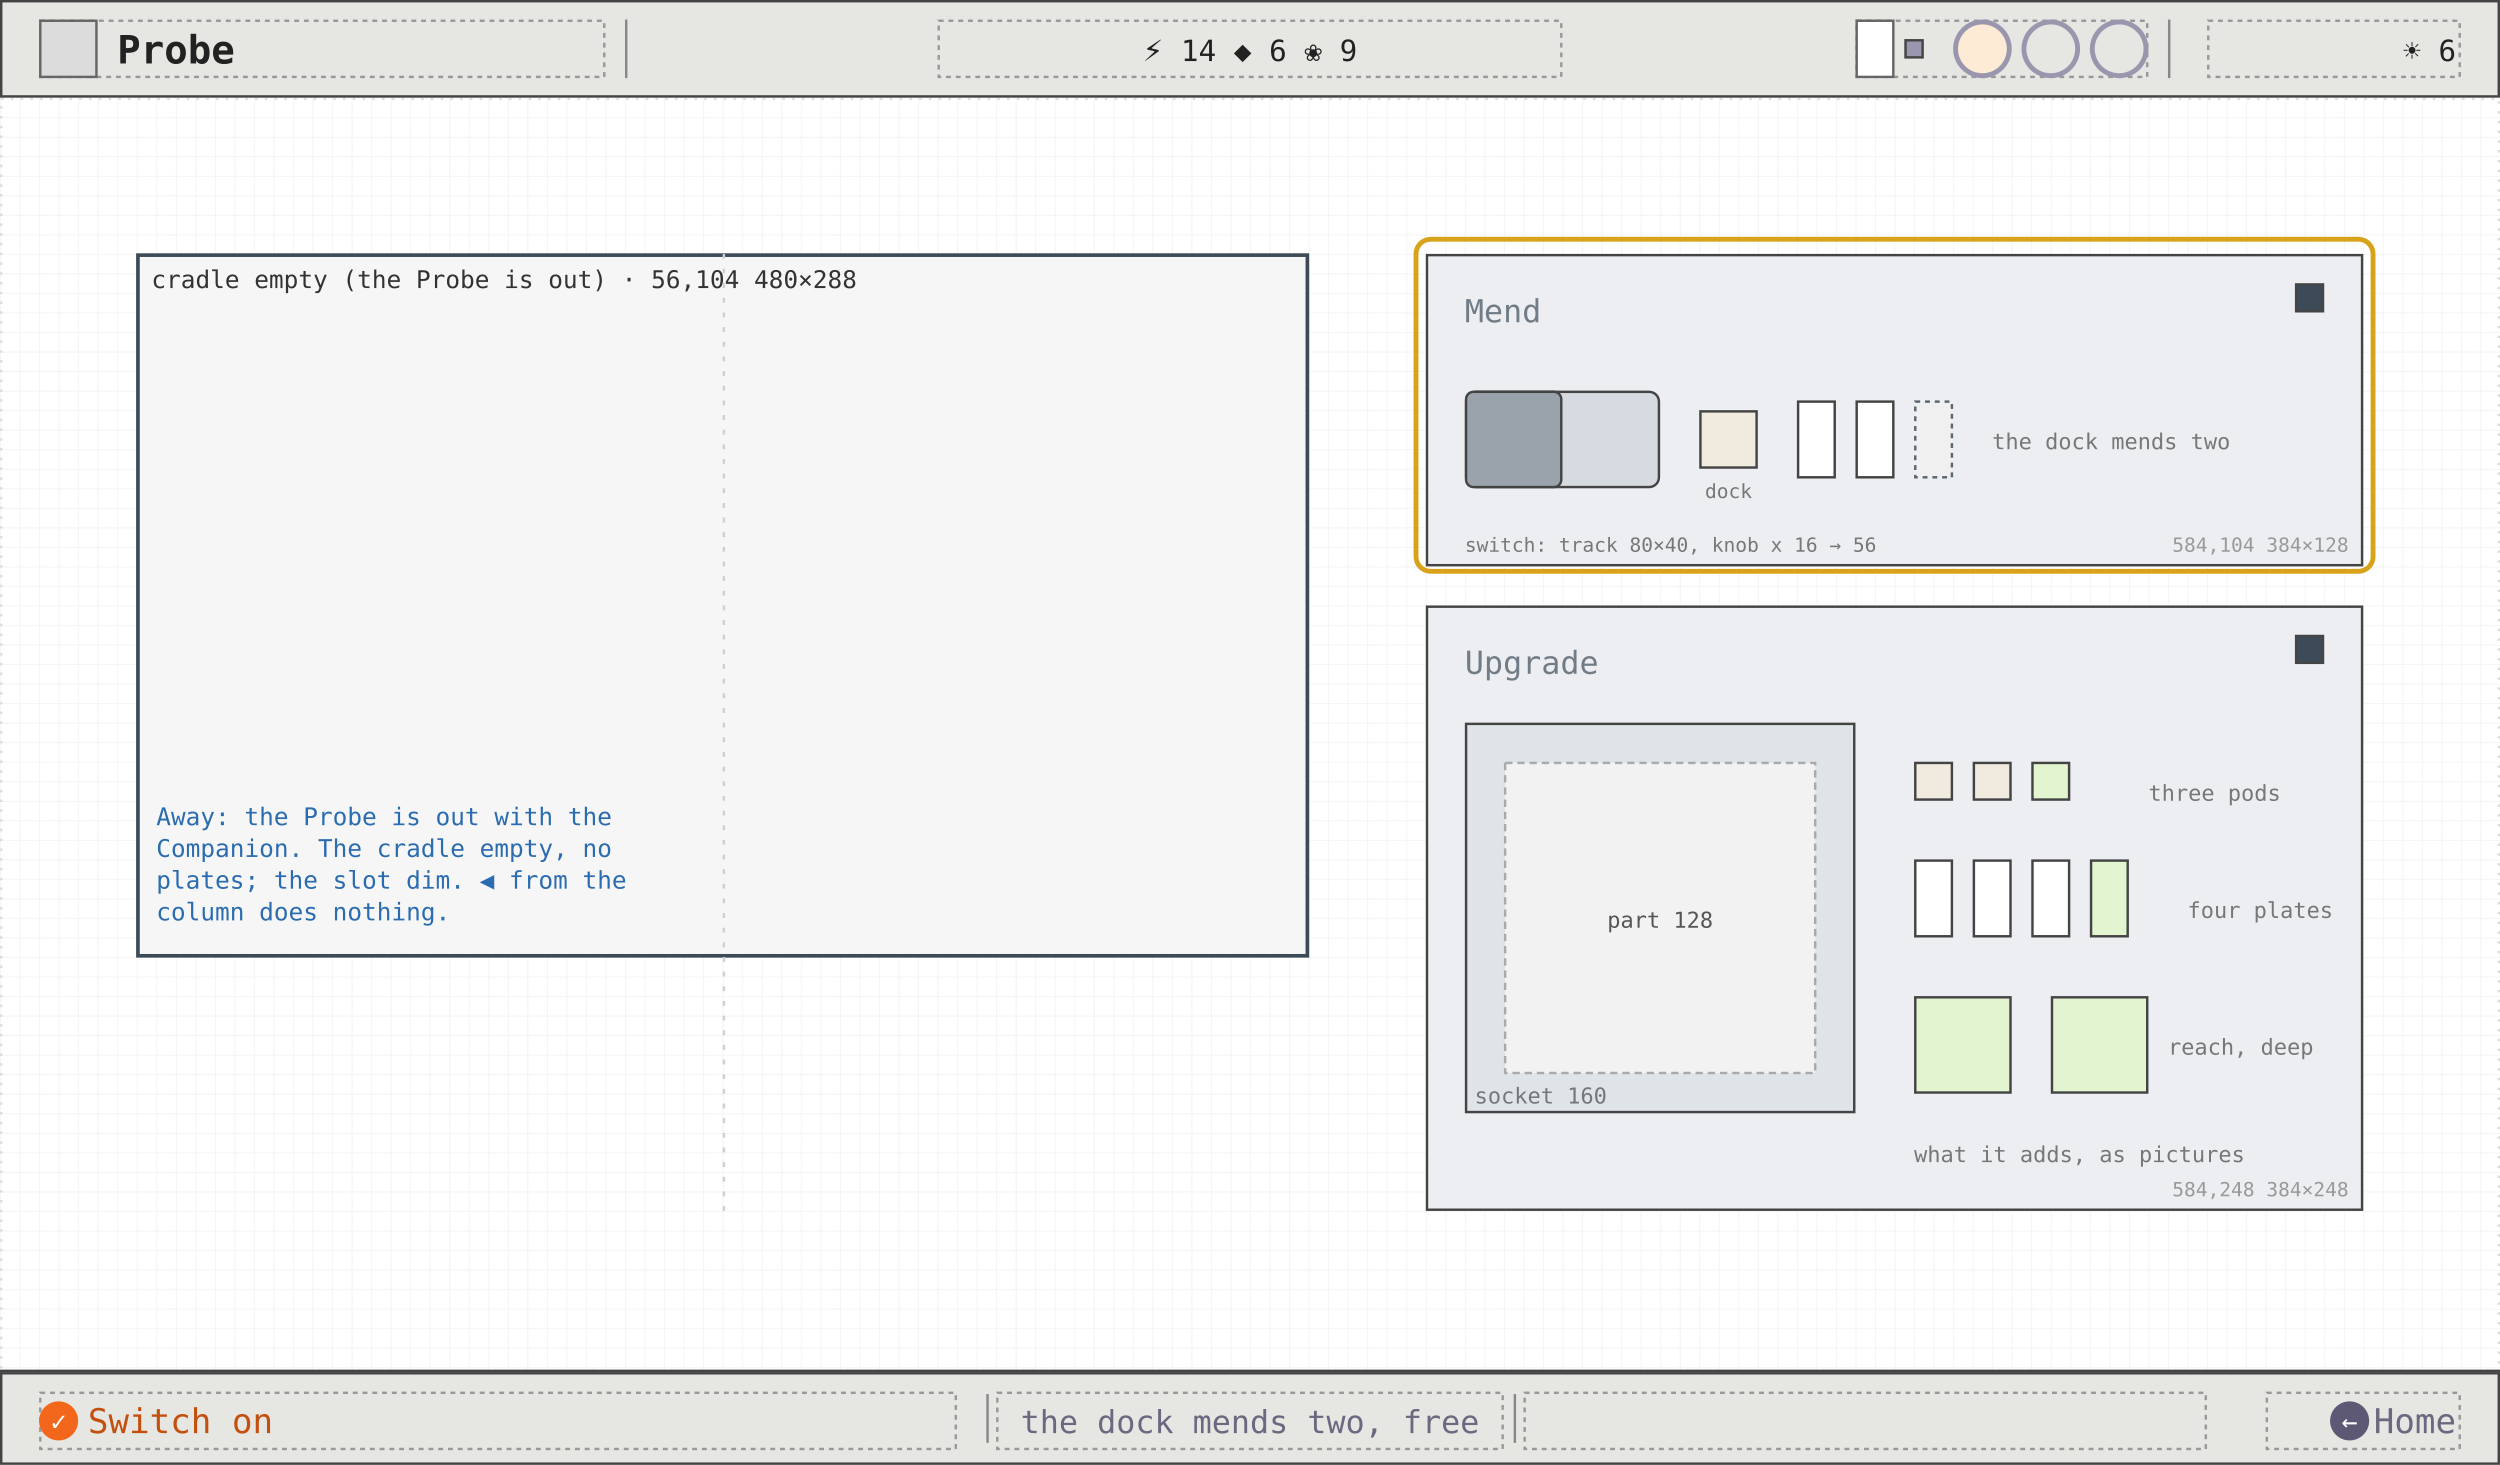
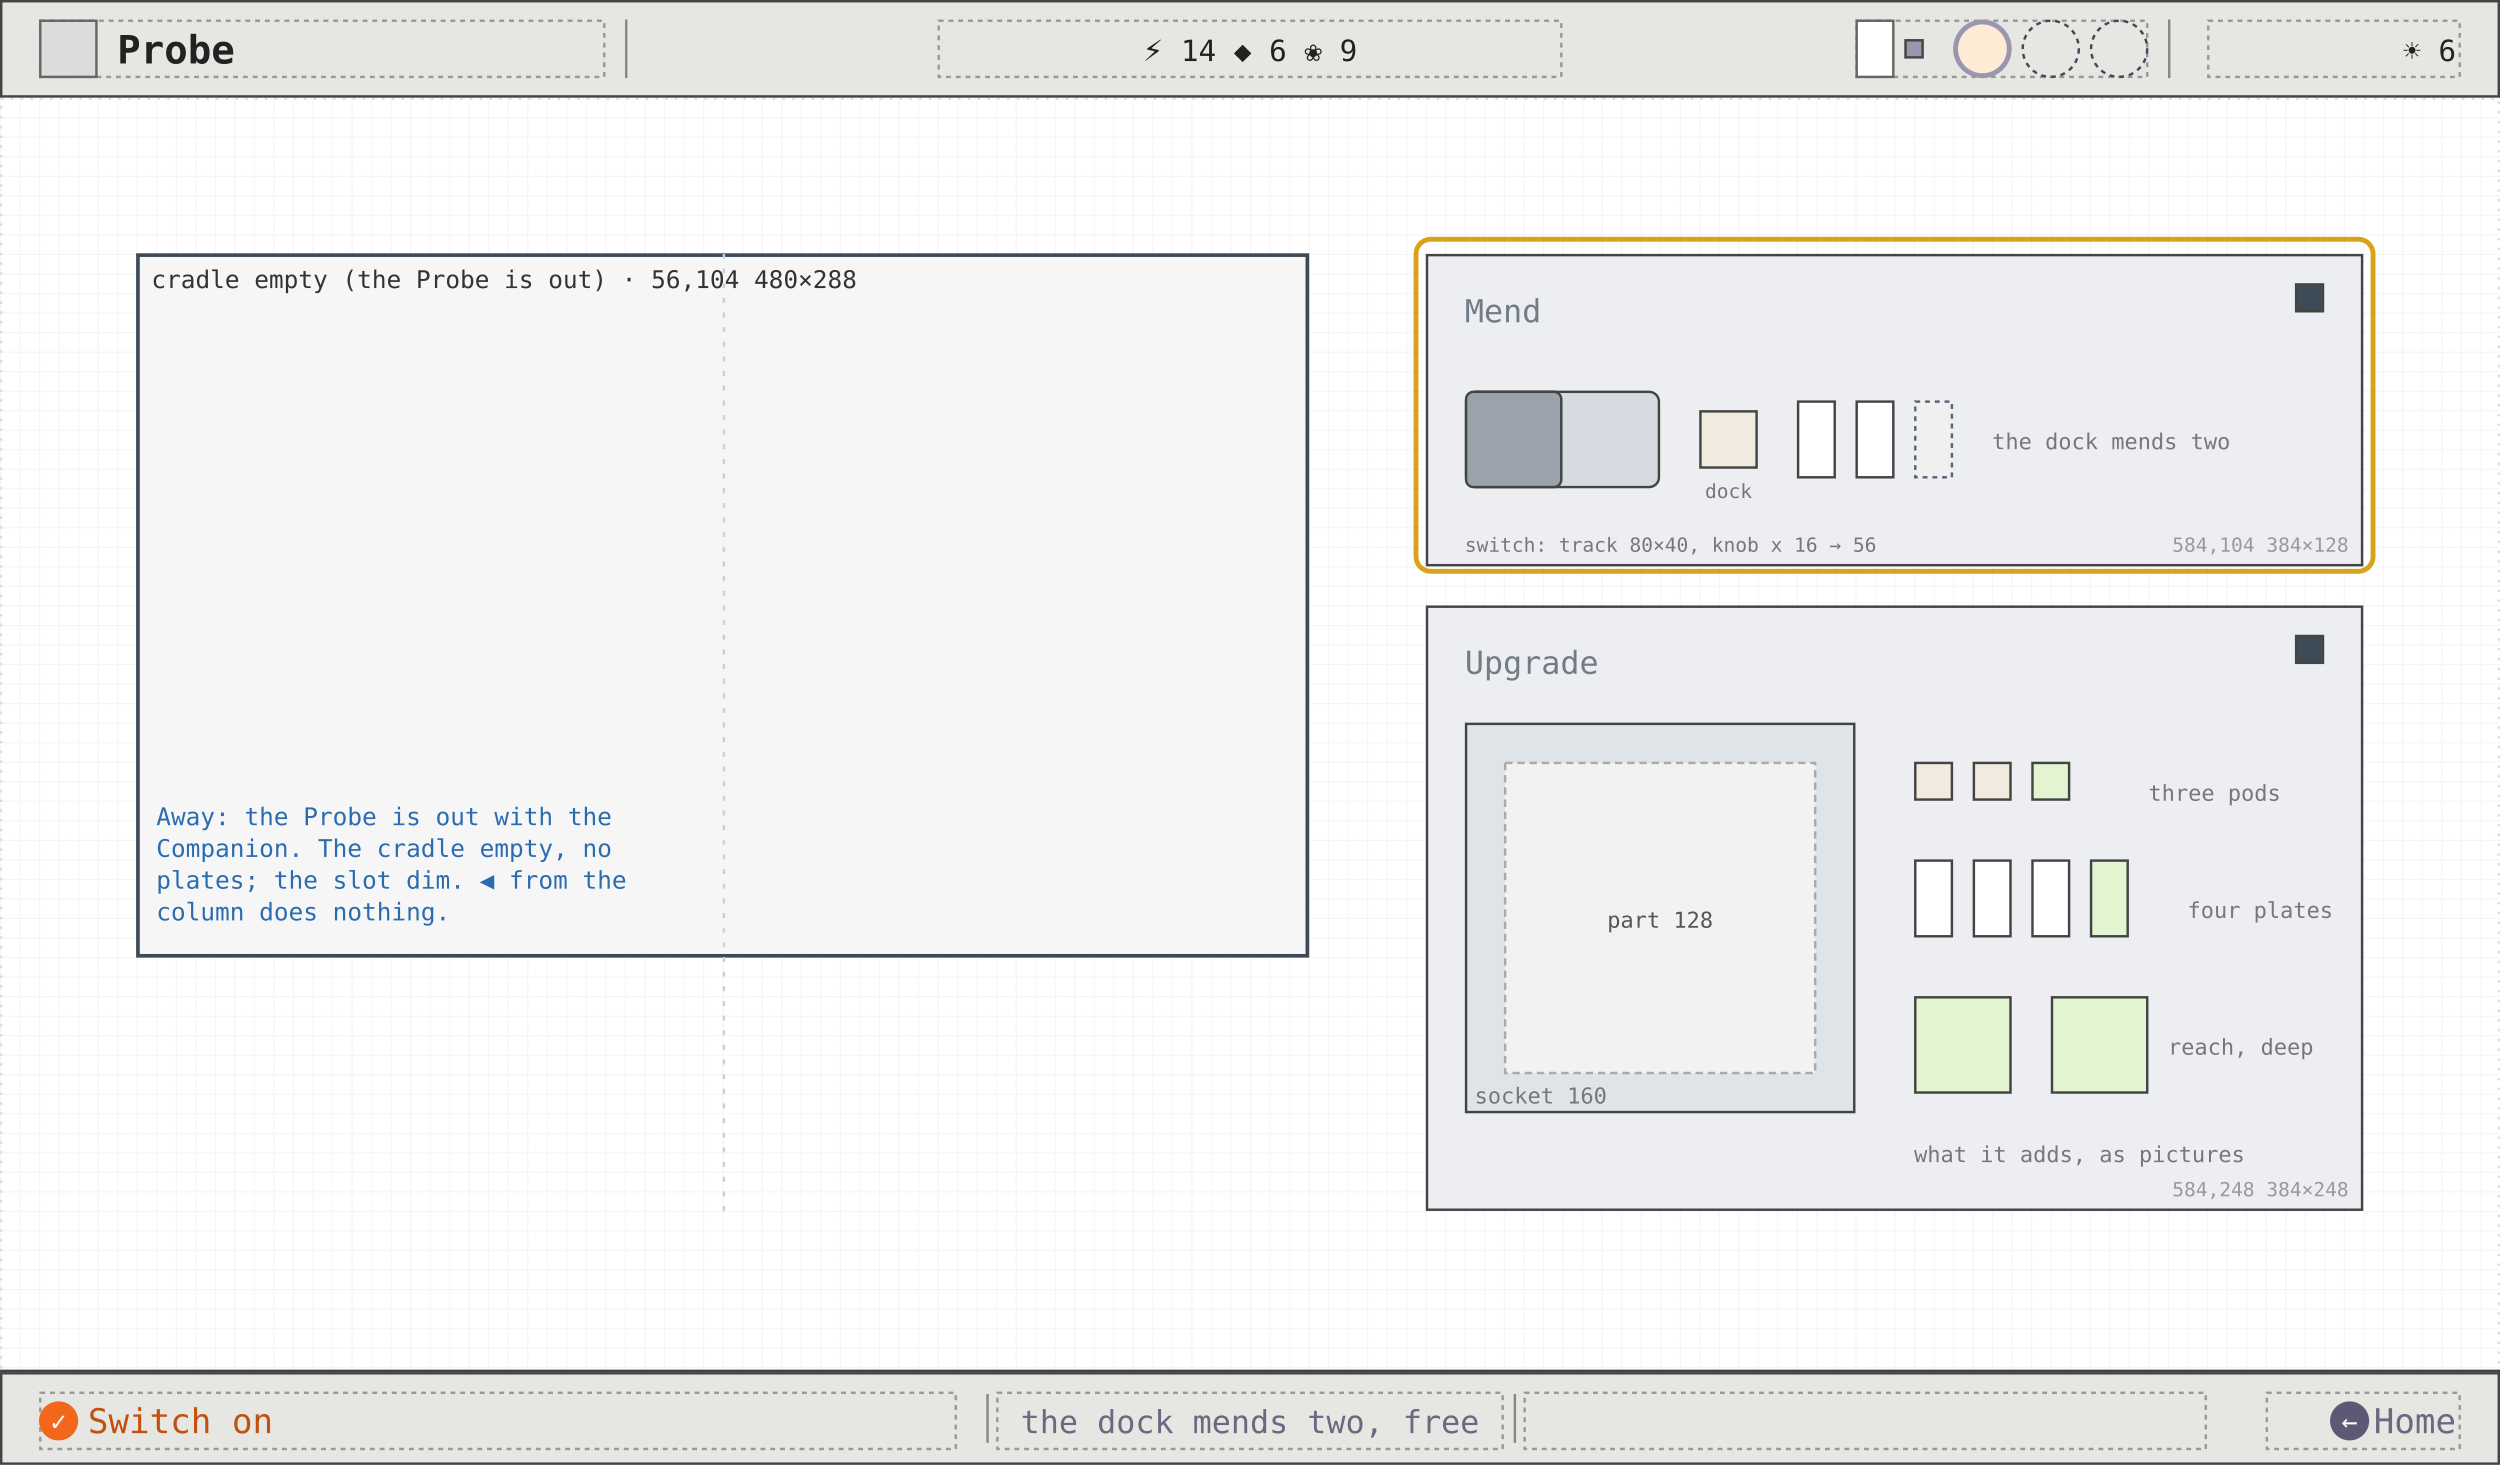
<svg xmlns="http://www.w3.org/2000/svg" viewBox="0 0 1024 600" width="1024" height="600" font-family="ui-monospace, Menlo, Consolas, monospace">
  <defs>
    <pattern id="g8" width="8" height="8" patternUnits="userSpaceOnUse">
      <path d="M8 0H0V8" fill="none" stroke="#efefef" stroke-width="0.5" />
    </pattern>
  </defs>
  <rect width="1024" height="600" fill="#ffffff" />
  <rect width="1024" height="600" fill="url(#g8)" />
  <rect x="0.5" y="40.5" width="1023" height="521" fill="none" stroke="#ddd" stroke-width="1" stroke-dasharray="1 3" />
  <rect x="56.5" y="104.5" width="479" height="287" fill="#f6f6f6" stroke="#3c4b57" stroke-width="1.5" />
  <text x="62" y="118" font-size="10" fill="#333">cradle empty (the Probe is out) · 56,104 480×288</text>
  <line x1="296.5" y1="104" x2="296.5" y2="496" stroke="#c9d2da" stroke-dasharray="2 4" />
  <text x="64" y="338" font-size="10" fill="#2b6cb0">Away: the Probe is out with the</text>
  <text x="64" y="351" font-size="10" fill="#2b6cb0">Companion. The cradle empty, no</text>
  <text x="64" y="364" font-size="10" fill="#2b6cb0">plates; the slot dim. ◀ from the</text>
  <text x="64" y="377" font-size="10" fill="#2b6cb0">column does nothing.</text>
  <rect x="584.5" y="104.5" width="383" height="127" fill="#eceef1" stroke="#444" stroke-width="1" />
  <text x="600" y="132" font-size="13" fill="#717c86">Mend</text>
  <rect x="940.5" y="116.5" width="11" height="11" fill="#3c4b57" stroke="#444" stroke-width="1" />
  <rect x="600.5" y="160.5" width="79" height="39" fill="#d5dbe0" stroke="#444" stroke-width="1" rx="4" />
  <rect x="600.5" y="160.5" width="39" height="39" fill="#9aa3ab" stroke="#444" stroke-width="1" rx="3" />
  <rect x="696.5" y="168.5" width="23" height="23" fill="#f1ebdf" stroke="#444" stroke-width="1" />
  <text x="708" y="204" font-size="8" fill="#777" text-anchor="middle">dock</text>
  <rect x="736.5" y="164.5" width="15" height="31" fill="#ffffff" stroke="#444" stroke-width="1" />
  <rect x="760.5" y="164.5" width="15" height="31" fill="#ffffff" stroke="#444" stroke-width="1" />
  <rect x="784.5" y="164.5" width="15" height="31" fill="#f0f0f0" stroke="#5a6672" stroke-width="1" stroke-dasharray="2 2" />
  <text x="816" y="184" font-size="9" fill="#777">the dock mends two</text>
  <text x="600" y="226" font-size="8" fill="#777">switch: track 80×40, knob x 16 → 56</text>
  <text x="962" y="226" font-size="8" fill="#999" text-anchor="end">584,104 384×128</text>
  <rect x="580" y="98" width="392" height="136" fill="none" stroke="#d9a21b" stroke-width="2" rx="6" />
  <rect x="584.5" y="248.5" width="383" height="247" fill="#eceef1" stroke="#444" stroke-width="1" />
  <text x="600" y="276" font-size="13" fill="#717c86">Upgrade</text>
  <rect x="940.5" y="260.5" width="11" height="11" fill="#3c4b57" stroke="#444" stroke-width="1" />
  <rect x="600.5" y="296.5" width="159" height="159" fill="#dfe4e8" stroke="#444" stroke-width="1" />
  <text x="604" y="452" font-size="9" fill="#777">socket 160</text>
  <rect x="616.5" y="312.5" width="127" height="127" fill="#f2f2f2" stroke="#aaa" stroke-width="1" stroke-dasharray="3 2" />
  <text x="680" y="380" font-size="9" fill="#555" text-anchor="middle">part 128</text>
  <rect x="784.5" y="312.5" width="15" height="15" fill="#f1ebdf" stroke="#444" stroke-width="1" />
  <rect x="808.5" y="312.5" width="15" height="15" fill="#f1ebdf" stroke="#444" stroke-width="1" />
  <rect x="832.5" y="312.5" width="15" height="15" fill="#e3f4d0" stroke="#444" stroke-width="1" />
  <rect x="784.5" y="352.5" width="15" height="31" fill="#ffffff" stroke="#444" stroke-width="1" />
  <rect x="808.5" y="352.5" width="15" height="31" fill="#ffffff" stroke="#444" stroke-width="1" />
  <rect x="832.5" y="352.5" width="15" height="31" fill="#ffffff" stroke="#444" stroke-width="1" />
  <rect x="856.5" y="352.5" width="15" height="31" fill="#e3f4d0" stroke="#444" stroke-width="1" />
  <rect x="784.5" y="408.5" width="39" height="39" fill="#e3f4d0" stroke="#444" stroke-width="1" />
  <rect x="840.5" y="408.5" width="39" height="39" fill="#e3f4d0" stroke="#444" stroke-width="1" />
  <text x="880" y="328" font-size="9" fill="#777">three pods</text>
  <text x="896" y="376" font-size="9" fill="#777">four plates</text>
  <text x="888" y="432" font-size="9" fill="#777">reach, deep</text>
  <text x="784" y="476" font-size="9" fill="#777">what it adds, as pictures</text>
  <text x="962" y="490" font-size="8" fill="#999" text-anchor="end">584,248 384×248</text>
  <rect x="0.5" y="0.5" width="1023" height="39" fill="#e6e6e2" stroke="#444" stroke-width="1" />
  <rect x="16.5" y="8.5" width="231" height="23" fill="none" stroke="#999" stroke-width="1" stroke-dasharray="2 2" />
  <rect x="16.5" y="8.5" width="23" height="23" fill="#dcdcdc" stroke="#666" stroke-width="1" />
  <text x="48" y="26" font-size="16" fill="#222" font-weight="600">Probe</text>
  <line x1="256.5" y1="8" x2="256.5" y2="32" stroke="#888" stroke-width="1" />
  <line x1="888.5" y1="8" x2="888.5" y2="32" stroke="#888" stroke-width="1" />
  <rect x="384.5" y="8.5" width="255" height="23" fill="none" stroke="#999" stroke-width="1" stroke-dasharray="2 2" />
  <text x="512" y="25" font-size="12" fill="#222" text-anchor="middle">⚡ 14   ◆ 6   ❀ 9</text>
  <rect x="760.5" y="8.5" width="119" height="23" fill="none" stroke="#999" stroke-width="1" stroke-dasharray="2 2" />
  <rect x="760.5" y="8.5" width="15" height="23" fill="#fff" stroke="#666" stroke-width="1" />
  <rect x="780.5" y="16.5" width="7" height="7" fill="#9a96ae" stroke="#444" stroke-width="1" />
  <circle cx="812" cy="20" r="11" fill="#fdebd6" stroke="#9a96ae" stroke-width="2" />
-   <circle cx="840" cy="20" r="11" fill="none" stroke="#9a96ae" stroke-width="2" />
-   <circle cx="868" cy="20" r="11" fill="none" stroke="#9a96ae" stroke-width="2" />
+   <circle cx="840" cy="20" r="11.5" fill="none" stroke="#3c4b57" stroke-width="1" stroke-dasharray="2 2" />
+   <circle cx="868" cy="20" r="11.5" fill="none" stroke="#3c4b57" stroke-width="1" stroke-dasharray="2 2" />
  <rect x="904.5" y="8.5" width="103" height="23" fill="none" stroke="#999" stroke-width="1" stroke-dasharray="2 2" />
  <text x="1006" y="25" font-size="12" fill="#222" text-anchor="end">☀ 6</text>
  <line x1="0" y1="561.5" x2="1024" y2="561.5" stroke="#444" stroke-width="1" />
  <rect x="0.5" y="562.5" width="1023" height="37" fill="#e6e6e2" stroke="#444" stroke-width="1" />
  <rect x="16.5" y="570.5" width="375" height="23" fill="none" stroke="#999" stroke-width="1" stroke-dasharray="2 2" />
  <rect x="408.5" y="570.5" width="207" height="23" fill="none" stroke="#999" stroke-width="1" stroke-dasharray="2 2" />
  <rect x="624.5" y="570.5" width="279" height="23" fill="none" stroke="#999" stroke-width="1" stroke-dasharray="2 2" />
  <rect x="928.5" y="570.5" width="79" height="23" fill="none" stroke="#999" stroke-width="1" stroke-dasharray="2 2" />
  <line x1="404.5" y1="571" x2="404.5" y2="591" stroke="#888" stroke-width="1" />
  <line x1="620.5" y1="571" x2="620.5" y2="591" stroke="#888" stroke-width="1" />
  <circle cx="24" cy="582" r="8" fill="#f2671b" />
  <text x="24" y="586" font-size="11" fill="#fff" text-anchor="middle">✓</text>
  <text x="36" y="587" font-size="14" fill="#c4500f">Switch on</text>
  <text x="512" y="587" font-size="13" fill="#6b6880" text-anchor="middle">the dock mends two, free</text>
  <circle cx="962.4" cy="582" r="8" fill="#5d5974" />
  <text x="962.4" y="586" font-size="11" fill="#fff" text-anchor="middle">←</text>
  <text x="1006" y="587" font-size="14" fill="#6b6880" text-anchor="end">Home</text>
</svg>
